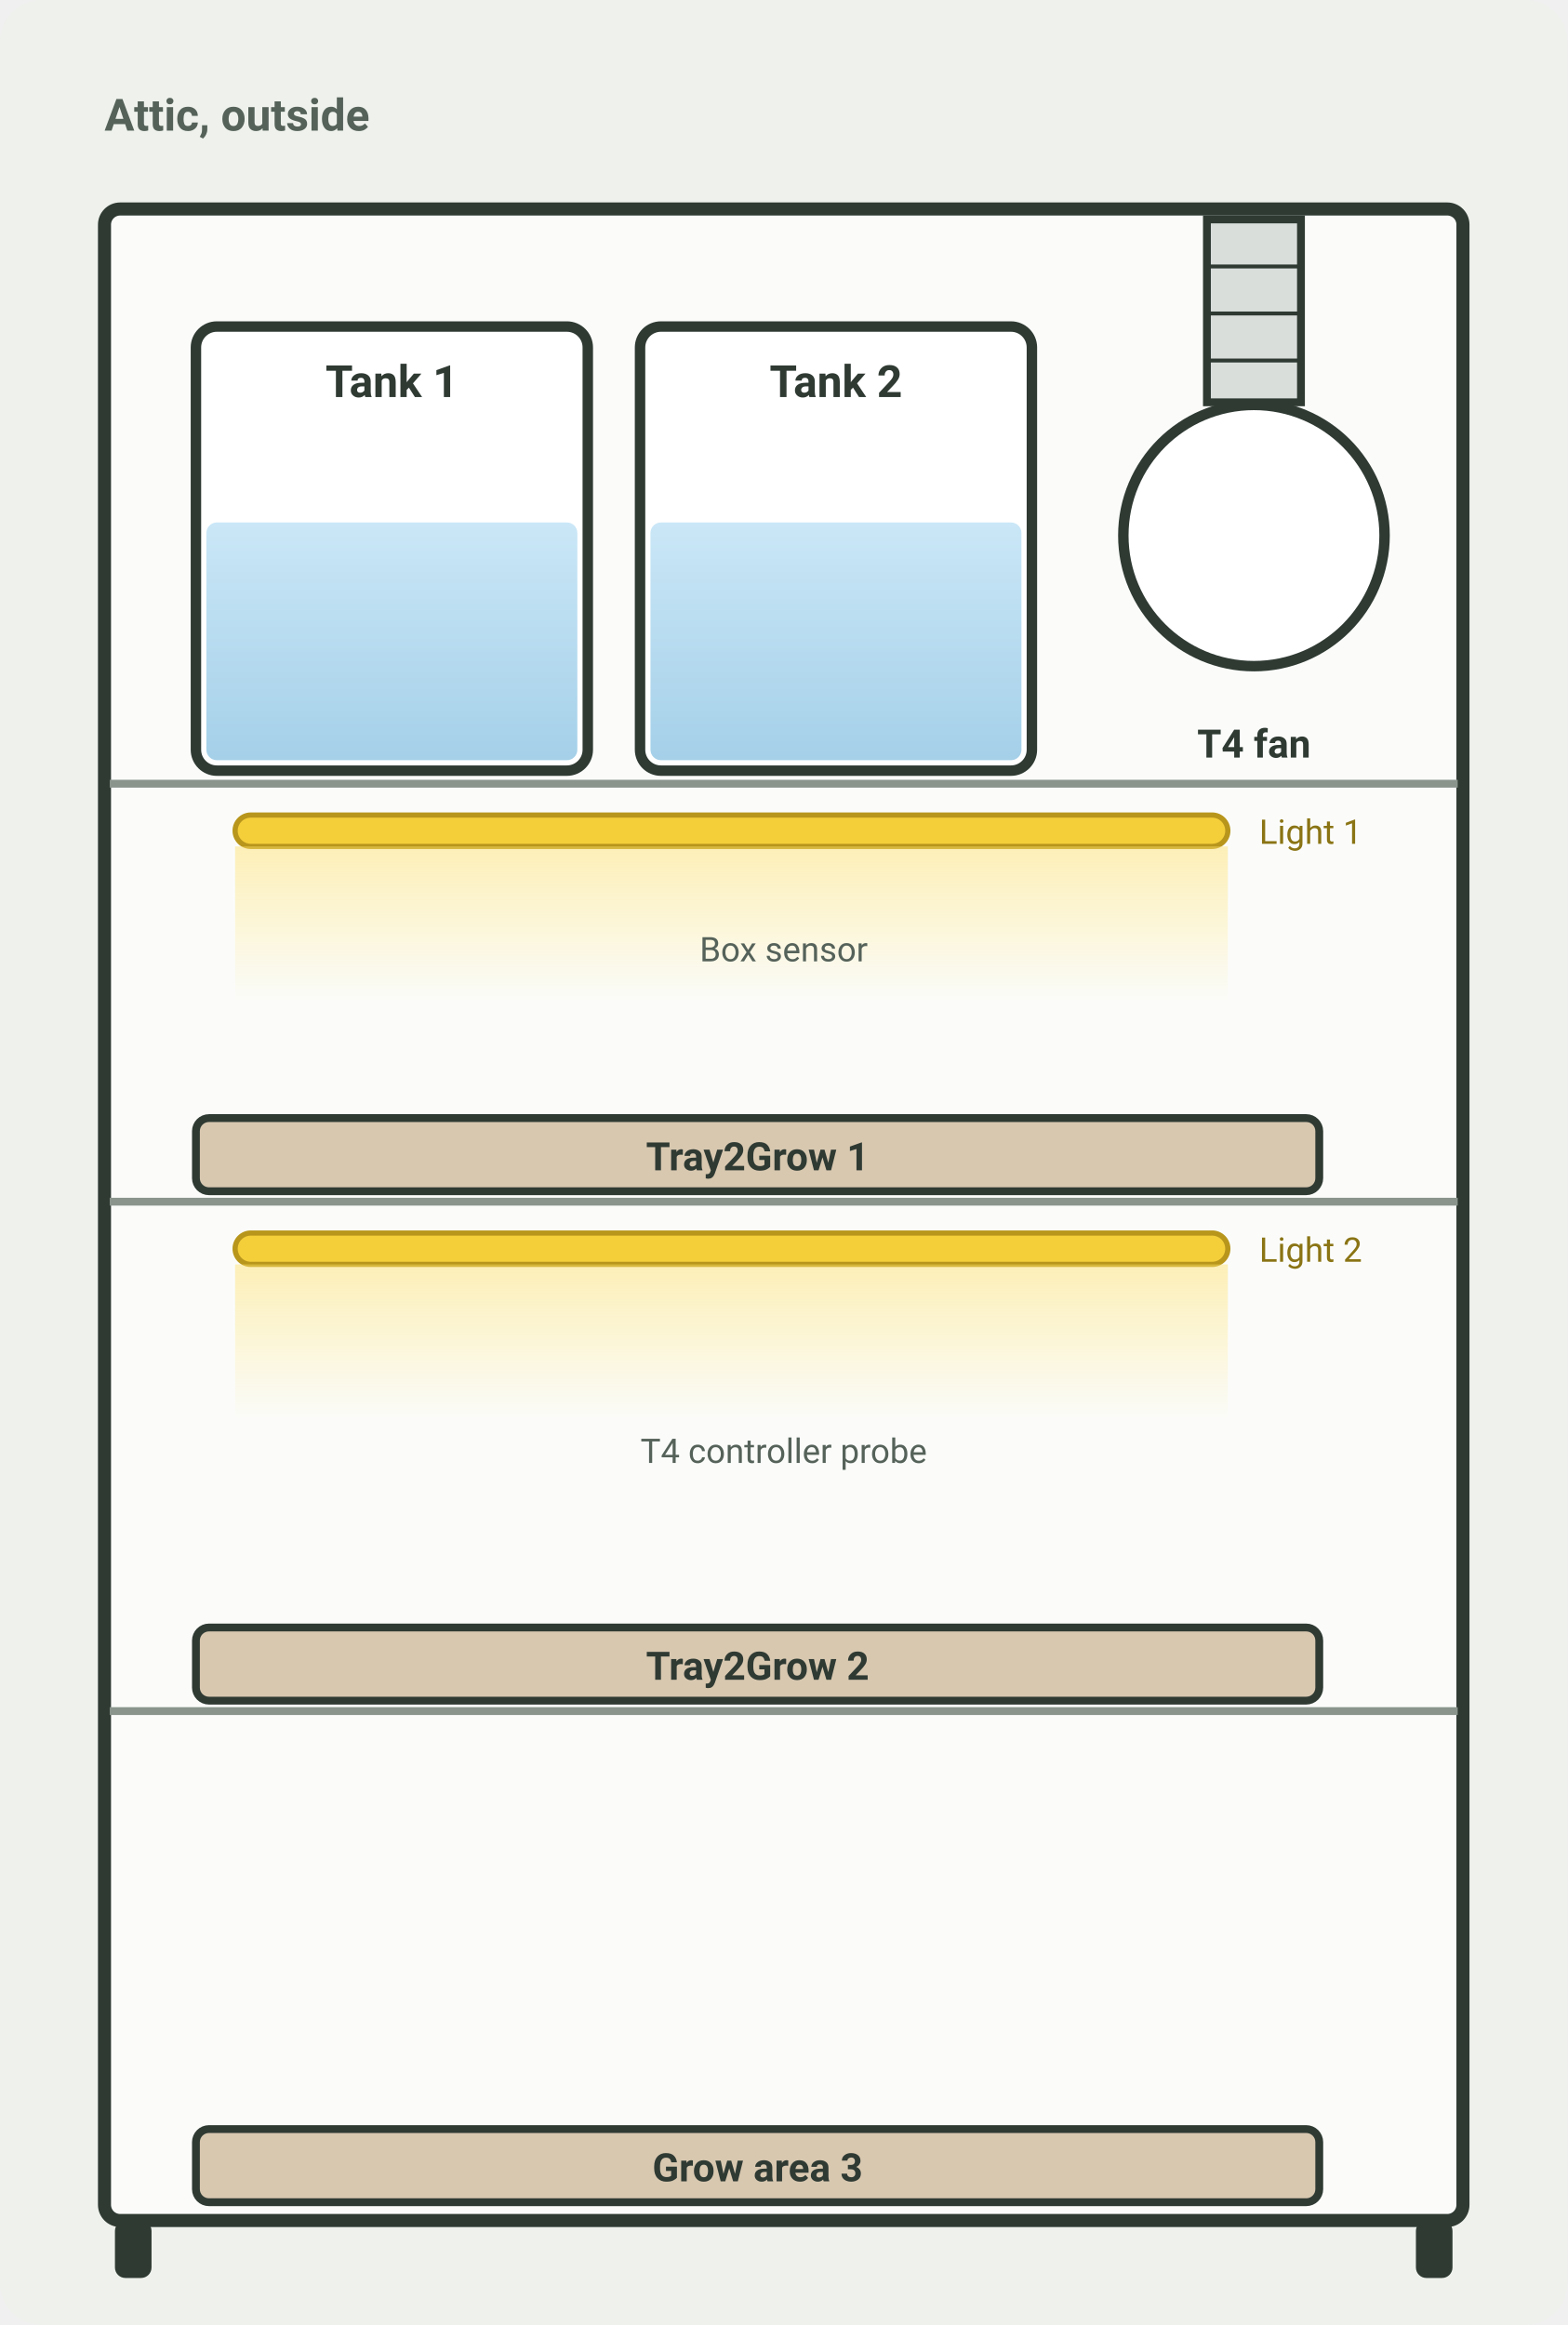
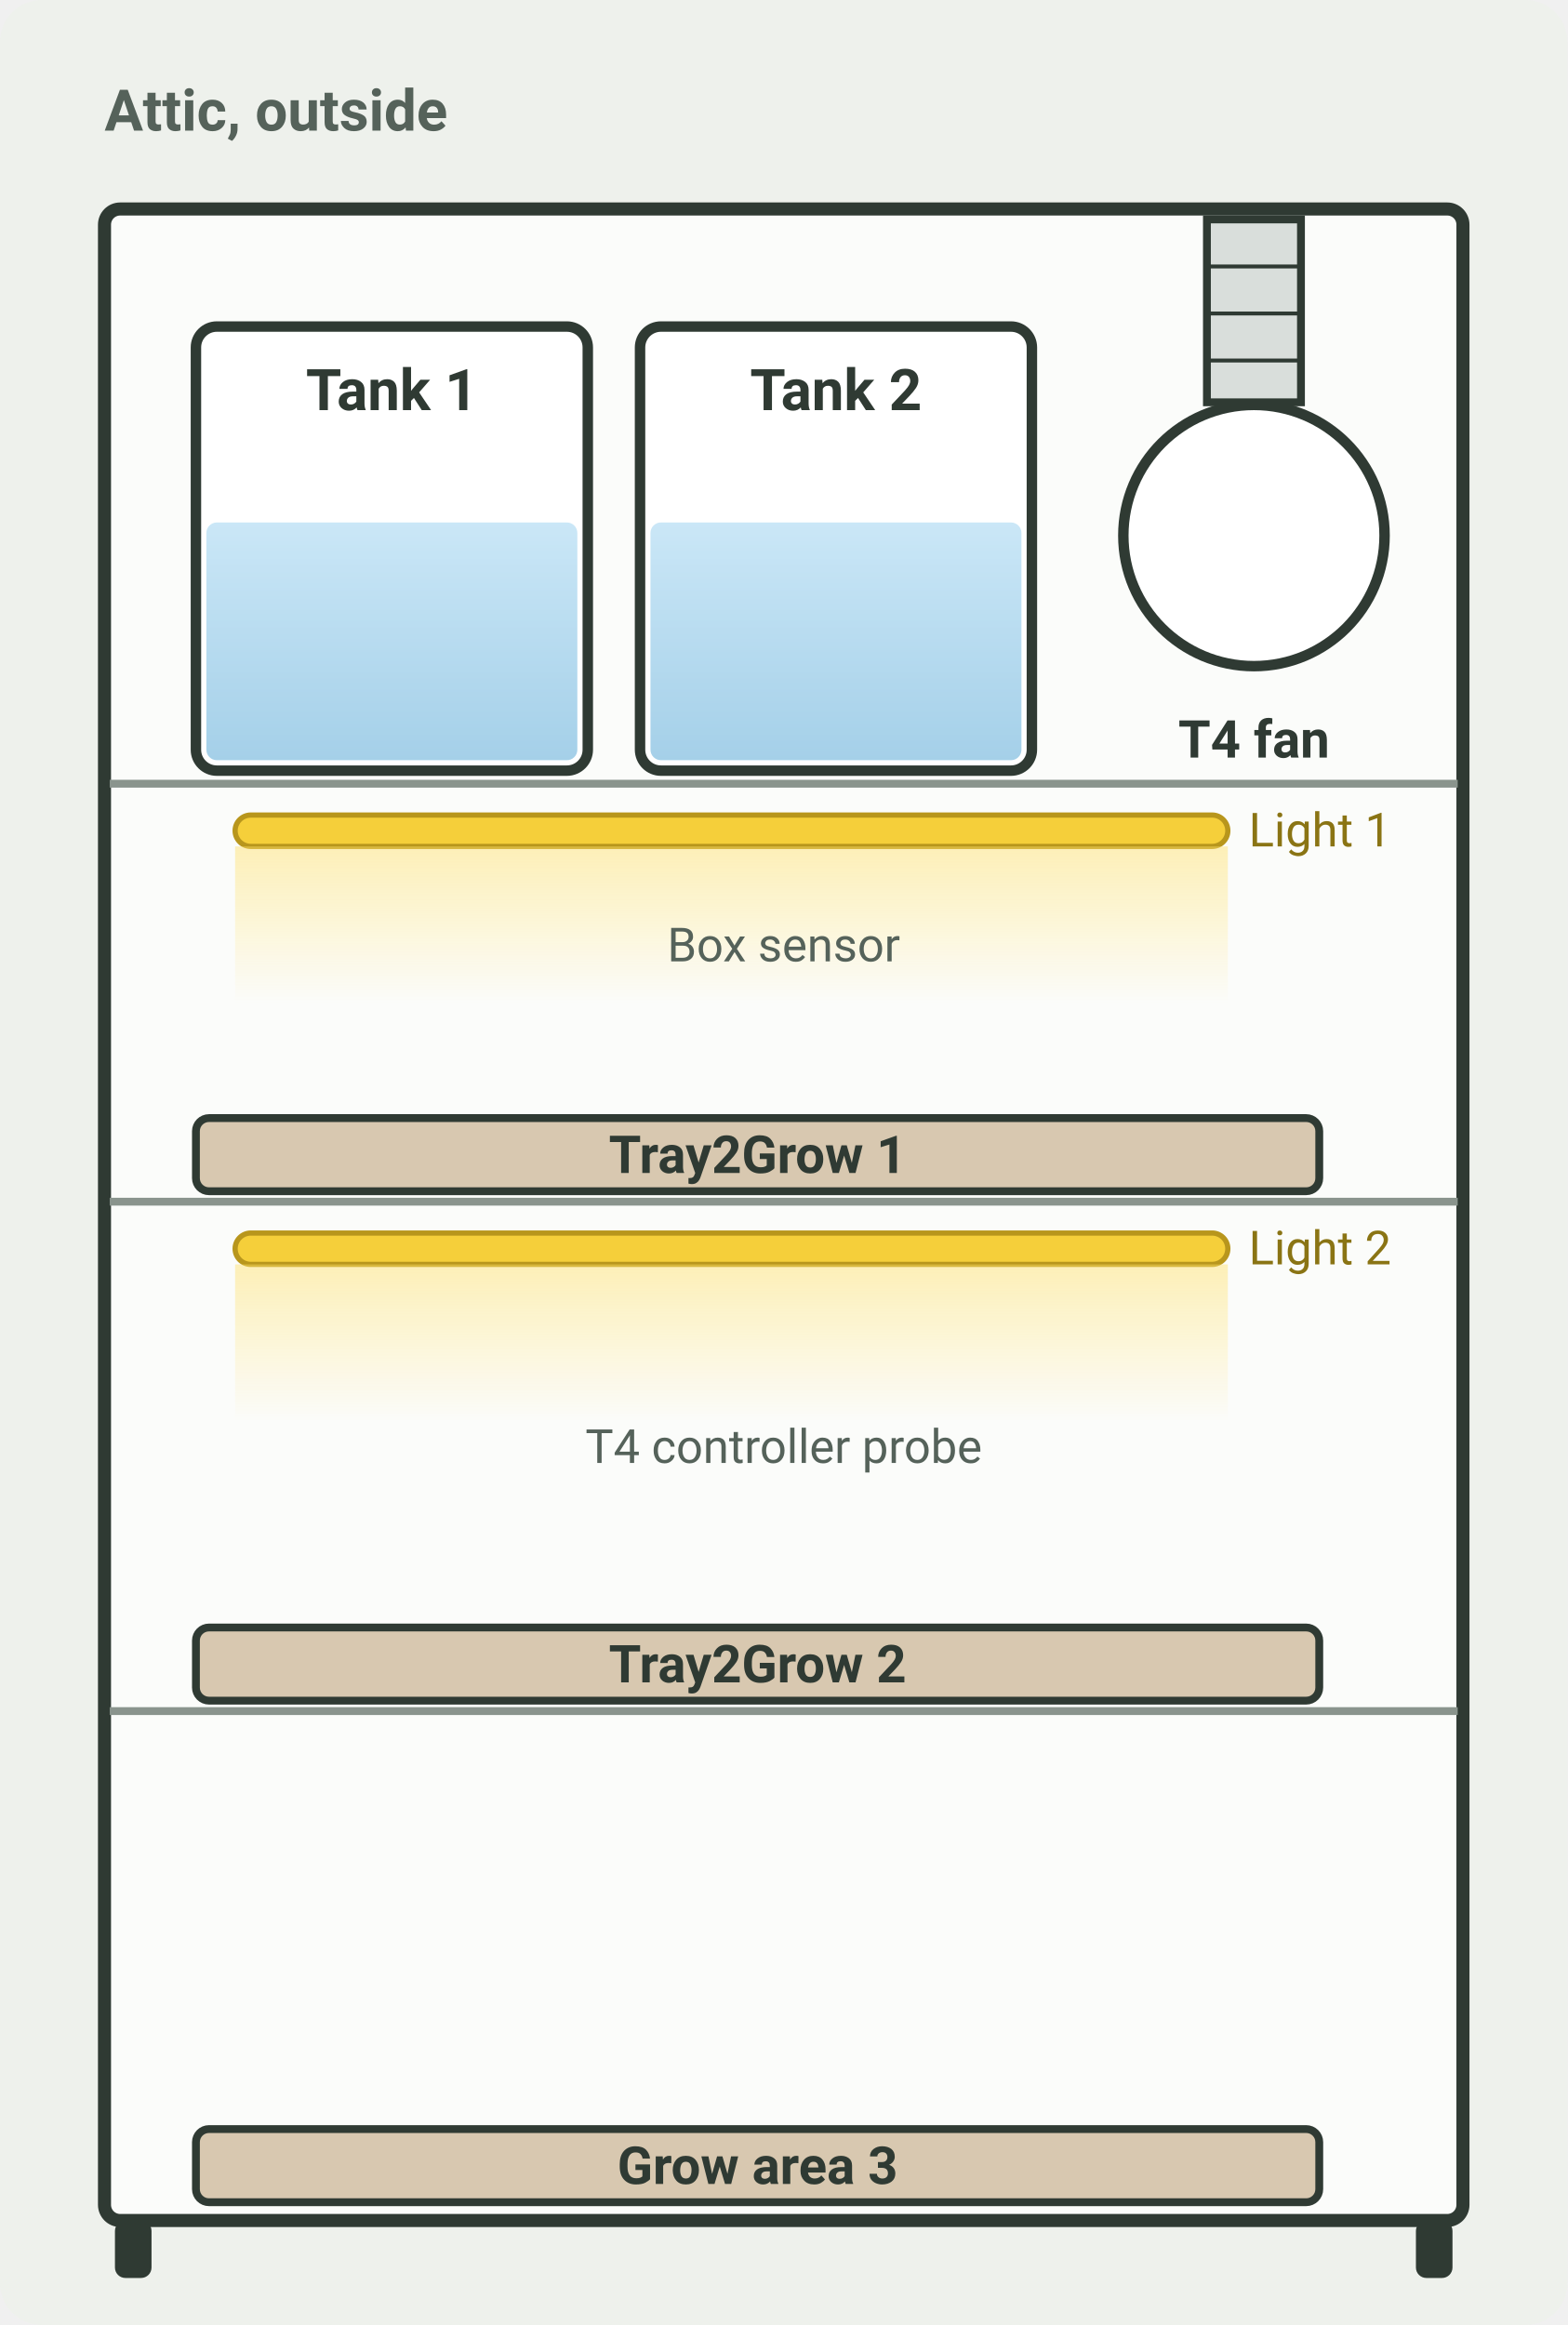
<svg xmlns="http://www.w3.org/2000/svg" viewBox="0 0 600 890" font-family="system-ui, -apple-system, Segoe UI, Roboto, sans-serif">
  <defs>
    <linearGradient id="glow" x1="0" y1="0" x2="0" y2="1">
      <stop offset="0" stop-color="#ffe066" stop-opacity="0.45" />
      <stop offset="1" stop-color="#ffe066" stop-opacity="0" />
    </linearGradient>
    <linearGradient id="water" x1="0" y1="0" x2="0" y2="1">
      <stop offset="0" stop-color="#9fd3f0" />
      <stop offset="1" stop-color="#5aa9d6" />
    </linearGradient>
  </defs>
  <rect x="0" y="0" width="600" height="890" rx="16" fill="#eef1ec" />
-   <text x="40" y="50" font-size="17" font-weight="600" fill="#55625a">Attic, outside</text>
+   <text x="40" y="50" font-size="22" font-weight="600" fill="#55625a">Attic, outside</text>
  <rect x="40" y="80" width="520" height="770" rx="6" fill="#fbfcfa" stroke="#2f3a33" stroke-width="5" />
  <rect x="44" y="850" width="14" height="22" rx="4" fill="#2f3a33" />
  <rect x="542" y="850" width="14" height="22" rx="4" fill="#2f3a33" />
  <line x1="42" y1="300" x2="558" y2="300" stroke="#8a948d" stroke-width="3" />
  <line x1="42" y1="460" x2="558" y2="460" stroke="#8a948d" stroke-width="3" />
  <line x1="42" y1="655" x2="558" y2="655" stroke="#8a948d" stroke-width="3" />
  <rect x="75" y="125" width="150" height="170" rx="8" fill="#ffffff" stroke="#2f3a33" stroke-width="4" />
  <rect x="79" y="200" width="142" height="91" rx="4" fill="url(#water)" opacity="0.55" />
-   <text x="150" y="152" font-size="17" font-weight="600" fill="#2f3a33" text-anchor="middle">Tank 1</text>
+   <text x="150" y="157" font-size="22" font-weight="600" fill="#2f3a33" text-anchor="middle">Tank 1</text>
  <rect x="245" y="125" width="150" height="170" rx="8" fill="#ffffff" stroke="#2f3a33" stroke-width="4" />
  <rect x="249" y="200" width="142" height="91" rx="4" fill="url(#water)" opacity="0.55" />
-   <text x="320" y="152" font-size="17" font-weight="600" fill="#2f3a33" text-anchor="middle">Tank 2</text>
+   <text x="320" y="157" font-size="22" font-weight="600" fill="#2f3a33" text-anchor="middle">Tank 2</text>
  <rect x="462" y="84" width="36" height="70" fill="#d9dedb" stroke="#2f3a33" stroke-width="3" />
  <line x1="462" y1="102" x2="498" y2="102" stroke="#2f3a33" stroke-width="1.5" />
  <line x1="462" y1="120" x2="498" y2="120" stroke="#2f3a33" stroke-width="1.5" />
  <line x1="462" y1="138" x2="498" y2="138" stroke="#2f3a33" stroke-width="1.5" />
  <circle cx="480" cy="205" r="50" fill="#ffffff" stroke="#2f3a33" stroke-width="4" />
-   <text x="480" y="290" font-size="15" font-weight="600" fill="#2f3a33" text-anchor="middle">T4 fan</text>
+   <text x="480" y="290" font-size="20" font-weight="600" fill="#2f3a33" text-anchor="middle">T4 fan</text>
  <rect x="90" y="312" width="380" height="12" rx="6" fill="#f5cf3a" stroke="#b8961c" stroke-width="2" />
  <rect x="90" y="324" width="380" height="60" fill="url(#glow)" />
-   <text x="482" y="323" font-size="13" fill="#8a7414">Light 1</text>
+   <text x="478" y="324" font-size="18" fill="#8a7414">Light 1</text>
  <rect x="75" y="428" width="430" height="28" rx="5" fill="#d8c8b0" stroke="#2f3a33" stroke-width="3" />
-   <text x="290" y="448" font-size="15" font-weight="600" fill="#2f3a33" text-anchor="middle">Tray2Grow 1</text>
+   <text x="290" y="449" font-size="20" font-weight="600" fill="#2f3a33" text-anchor="middle">Tray2Grow 1</text>
  <rect x="90" y="472" width="380" height="12" rx="6" fill="#f5cf3a" stroke="#b8961c" stroke-width="2" />
  <rect x="90" y="484" width="380" height="60" fill="url(#glow)" />
-   <text x="482" y="483" font-size="13" fill="#8a7414">Light 2</text>
+   <text x="478" y="484" font-size="18" fill="#8a7414">Light 2</text>
  <rect x="75" y="623" width="430" height="28" rx="5" fill="#d8c8b0" stroke="#2f3a33" stroke-width="3" />
-   <text x="290" y="643" font-size="15" font-weight="600" fill="#2f3a33" text-anchor="middle">Tray2Grow 2</text>
+   <text x="290" y="644" font-size="20" font-weight="600" fill="#2f3a33" text-anchor="middle">Tray2Grow 2</text>
  <rect x="75" y="815" width="430" height="28" rx="5" fill="#d8c8b0" stroke="#2f3a33" stroke-width="3" />
-   <text x="290" y="835" font-size="15" font-weight="600" fill="#2f3a33" text-anchor="middle">Grow area 3</text>
-   <text x="300" y="368" font-size="13" fill="#55625a" text-anchor="middle">Box sensor</text>
-   <text x="300" y="560" font-size="13" fill="#55625a" text-anchor="middle">T4 controller probe</text>
+   <text x="290" y="836" font-size="20" font-weight="600" fill="#2f3a33" text-anchor="middle">Grow area 3</text>
+   <text x="300" y="368" font-size="18" fill="#55625a" text-anchor="middle">Box sensor</text>
+   <text x="300" y="560" font-size="18" fill="#55625a" text-anchor="middle">T4 controller probe</text>
</svg>
